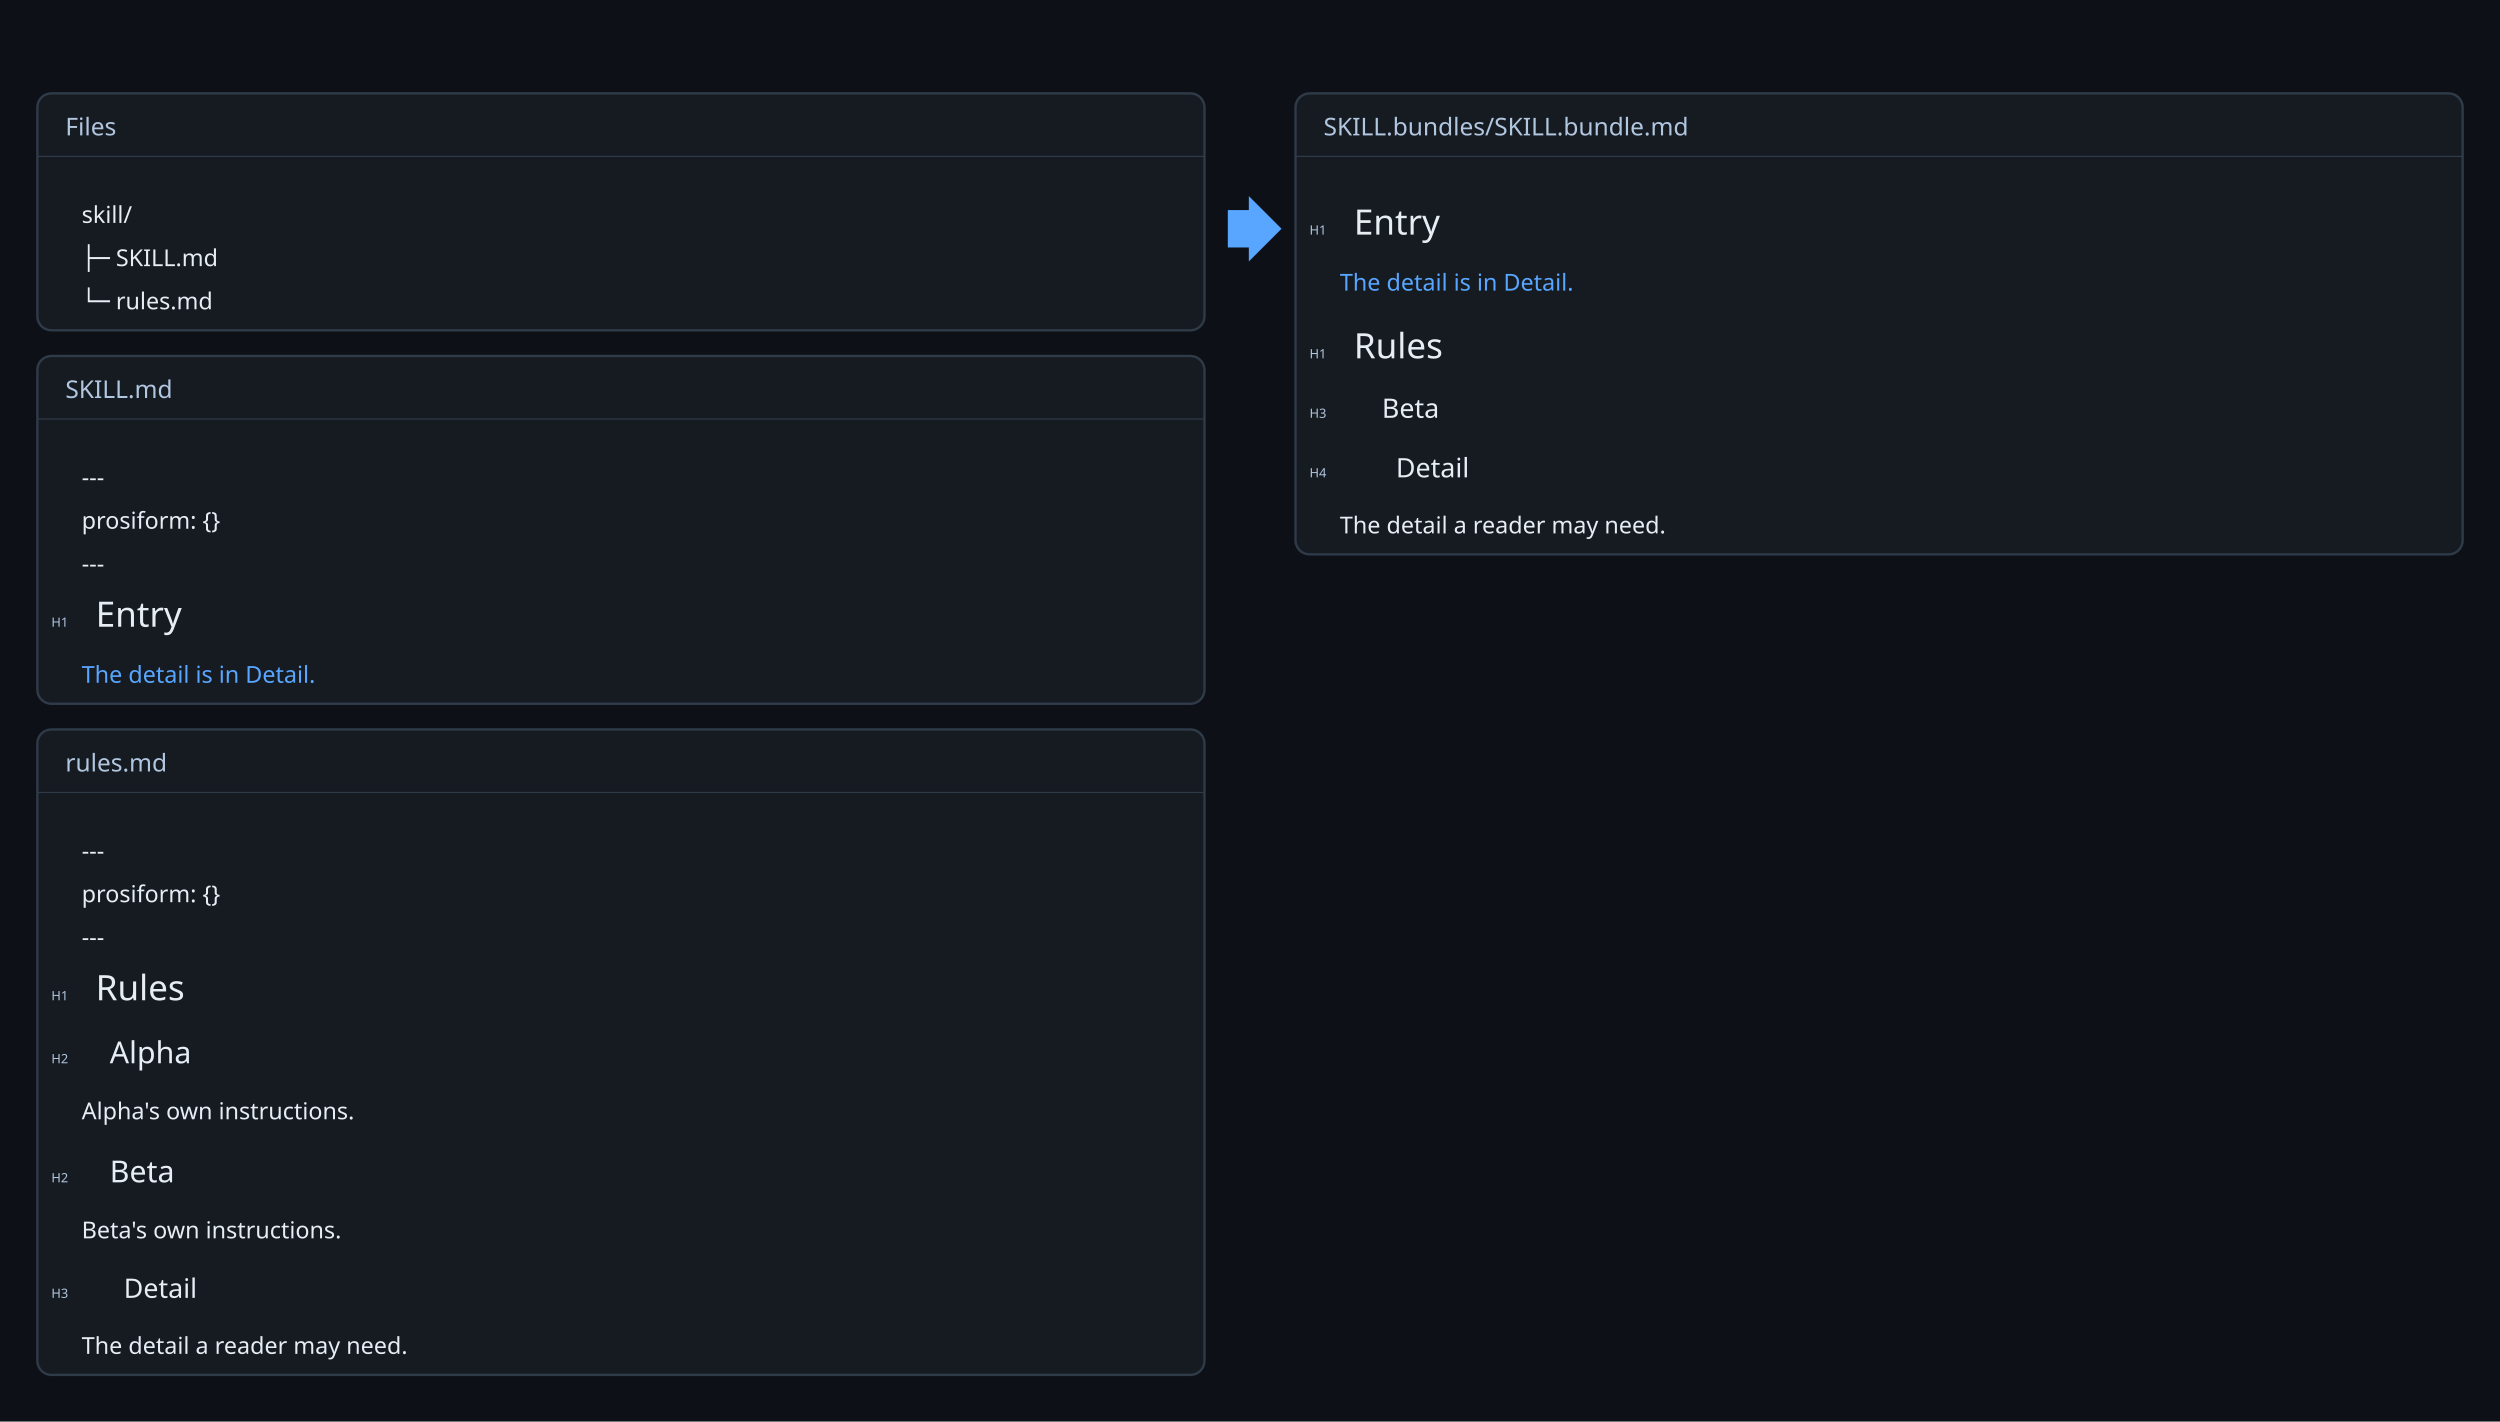
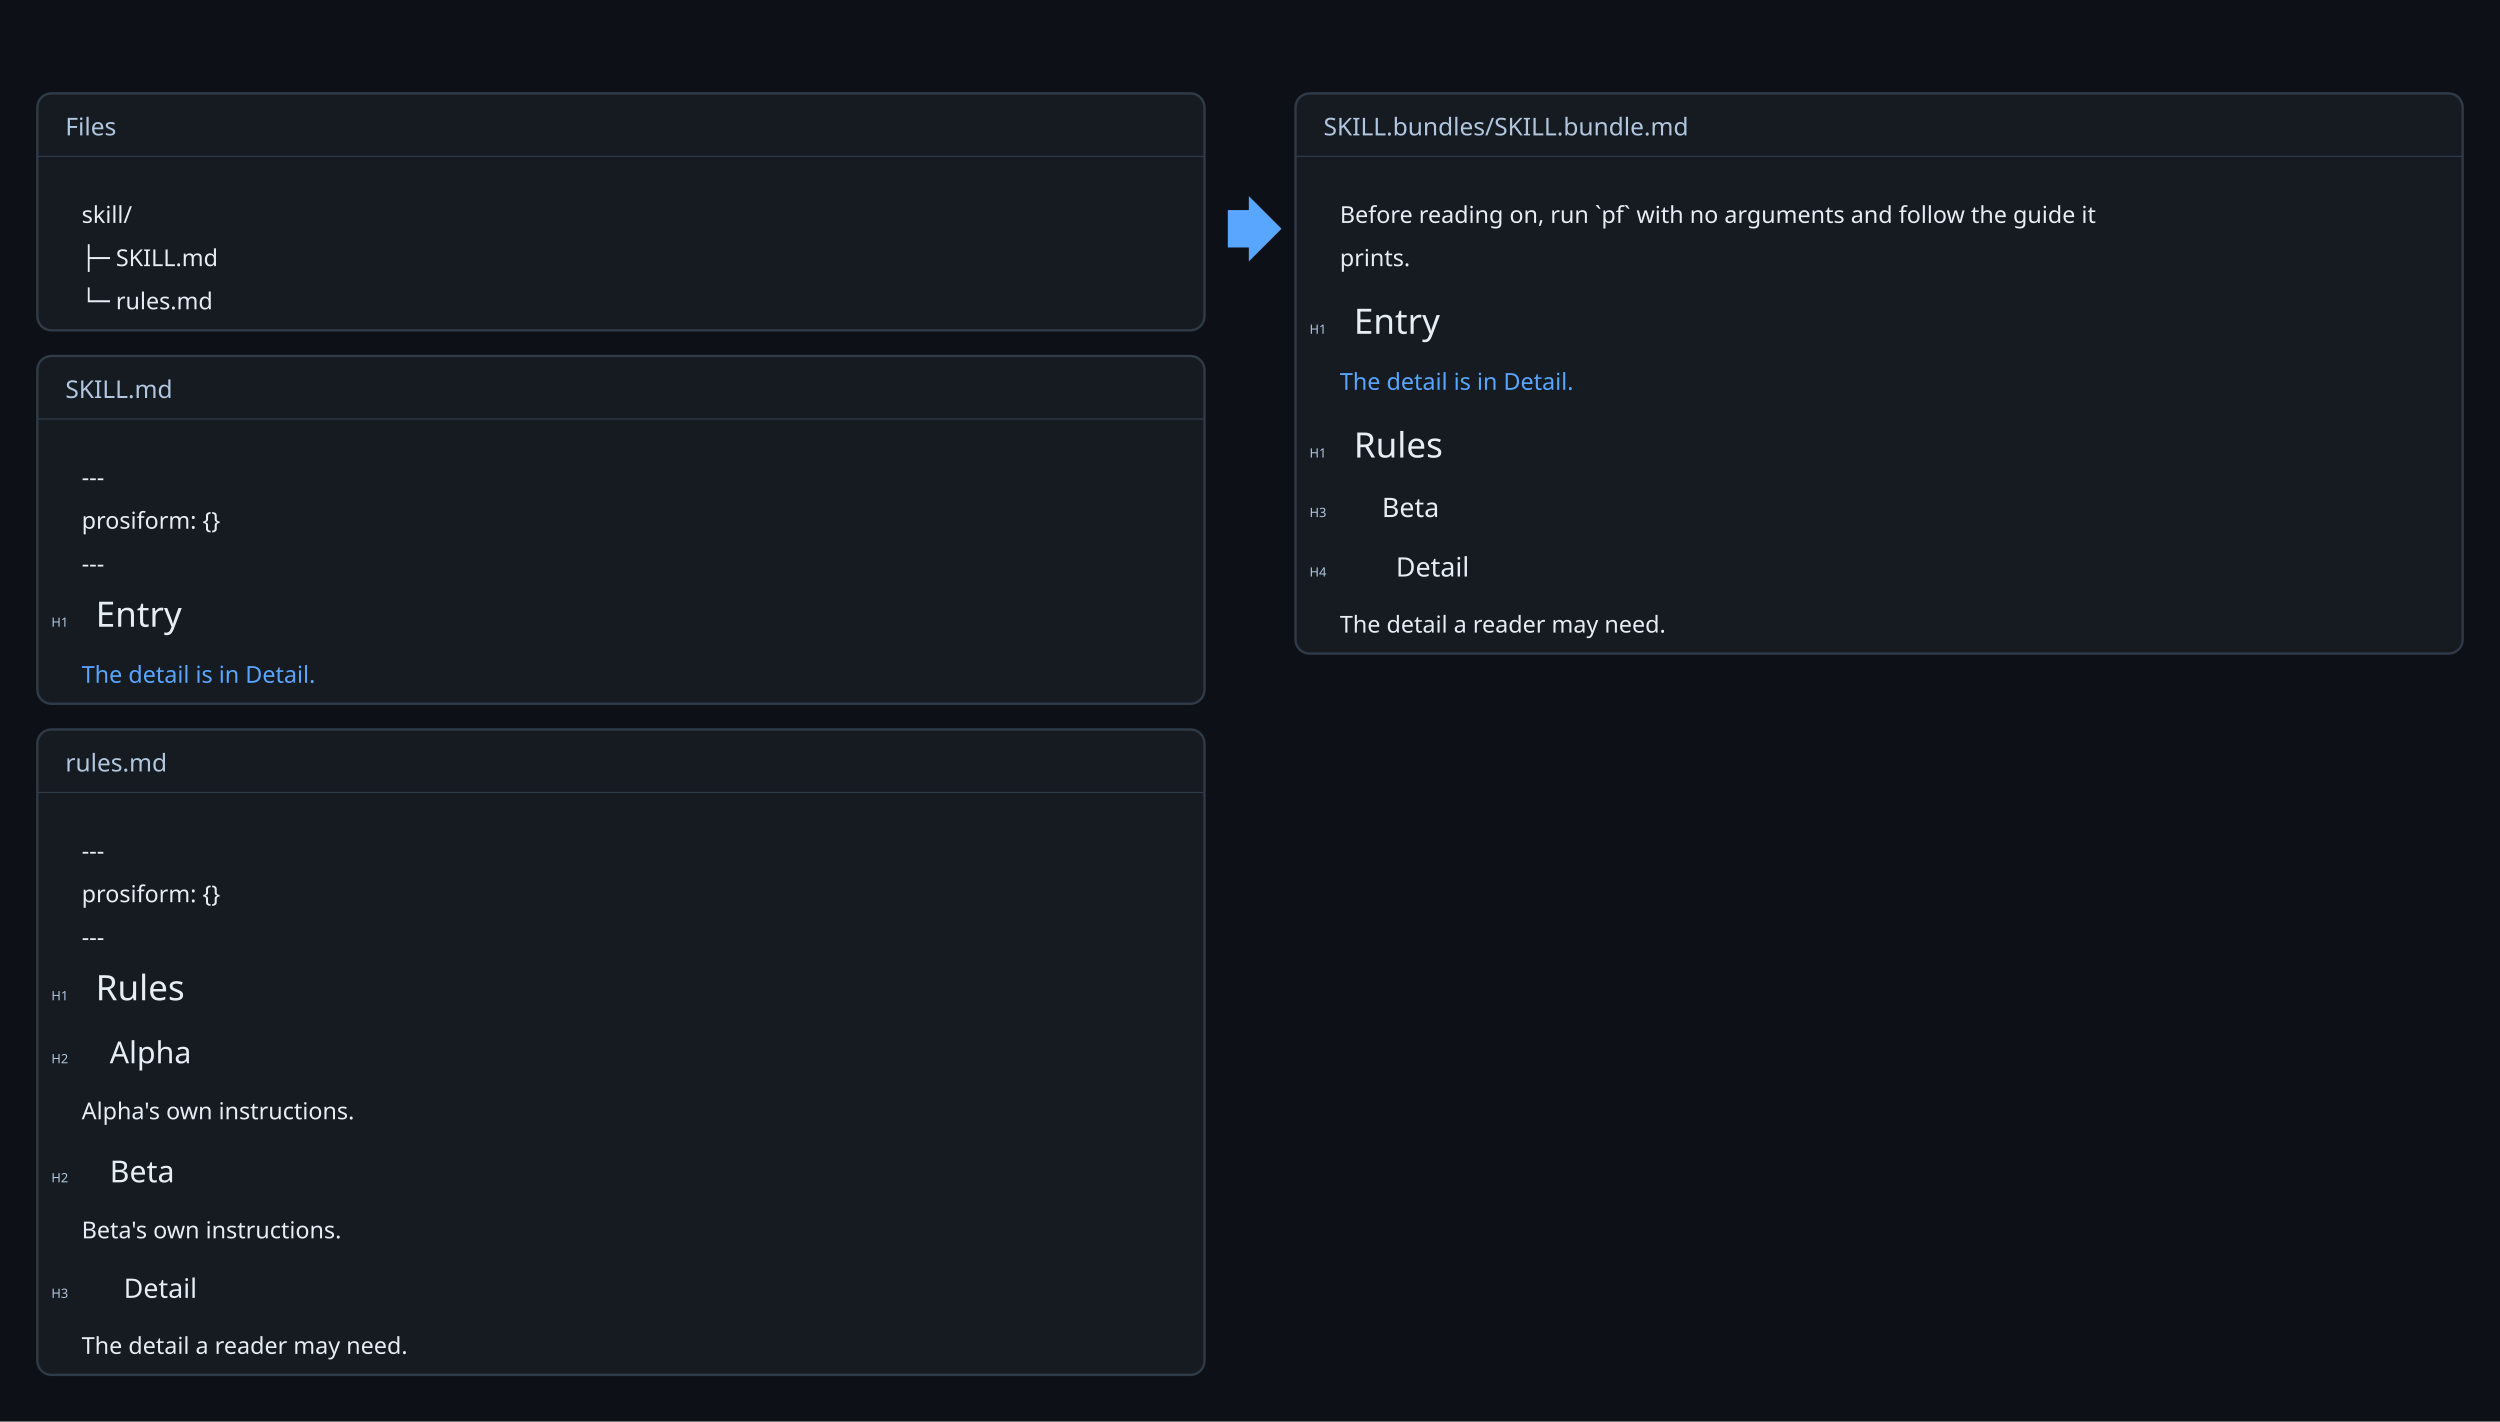
<svg xmlns="http://www.w3.org/2000/svg" width="2142" height="1218" viewBox="0 0 2142 1218" role="img" aria-labelledby="title desc">
  <rect width="2142" height="1218" fill="#0d1117" />
  <g font-family="IBM Plex Mono" xml:space="preserve">
    <rect x="32" y="80" width="1000" height="203" rx="12" fill="#161b22" stroke="#303b49" stroke-width="2" />
    <text x="56" y="116" font-size="21" fill="#b1c6df" font-weight="400">Files</text>
    <path d="M32 134 H1032" stroke="#303b49" />
    <text x="70" y="191" font-size="20" fill="#e6edf3" font-weight="400">skill/</text>
    <text x="70" y="228" font-size="20" fill="#e6edf3" font-weight="400">├─ SKILL.md</text>
    <text x="70" y="265" font-size="20" fill="#e6edf3" font-weight="400">└─ rules.md</text>
    <rect x="32" y="305" width="1000" height="298" rx="12" fill="#161b22" stroke="#303b49" stroke-width="2" />
    <text x="56" y="341" font-size="21" fill="#b1c6df" font-weight="400">SKILL.md</text>
    <path d="M32 359 H1032" stroke="#303b49" />
    <text x="70" y="416" font-size="20" fill="#e6edf3" font-weight="400">---</text>
    <text x="70" y="453" font-size="20" fill="#e6edf3" font-weight="400">prosiform: {}</text>
    <text x="70" y="490" font-size="20" fill="#e6edf3" font-weight="400">---</text>
    <text x="44" y="537" font-size="11" fill="#b1c6df" font-weight="400">H1</text>
    <text x="82" y="537" font-size="30" fill="#e6edf3" font-weight="500">Entry</text>
    <text x="70" y="585" font-size="20" fill="#58a6ff" font-weight="400">The detail is in Detail.</text>
    <rect x="32" y="625" width="1000" height="553" rx="12" fill="#161b22" stroke="#303b49" stroke-width="2" />
    <text x="56" y="661" font-size="21" fill="#b1c6df" font-weight="400">rules.md</text>
    <path d="M32 679 H1032" stroke="#303b49" />
    <text x="70" y="736" font-size="20" fill="#e6edf3" font-weight="400">---</text>
    <text x="70" y="773" font-size="20" fill="#e6edf3" font-weight="400">prosiform: {}</text>
    <text x="70" y="810" font-size="20" fill="#e6edf3" font-weight="400">---</text>
    <text x="44" y="857" font-size="11" fill="#b1c6df" font-weight="400">H1</text>
    <text x="82" y="857" font-size="30" fill="#e6edf3" font-weight="500">Rules</text>
    <text x="44" y="911" font-size="11" fill="#b1c6df" font-weight="400">H2</text>
    <text x="94" y="911" font-size="26" fill="#e6edf3" font-weight="500">Alpha</text>
    <text x="70" y="959" font-size="20" fill="#e6edf3" font-weight="400">Alpha's own instructions.</text>
    <text x="44" y="1013" font-size="11" fill="#b1c6df" font-weight="400">H2</text>
    <text x="94" y="1013" font-size="26" fill="#e6edf3" font-weight="500">Beta</text>
    <text x="70" y="1061" font-size="20" fill="#e6edf3" font-weight="400">Beta's own instructions.</text>
    <text x="44" y="1112" font-size="11" fill="#b1c6df" font-weight="400">H3</text>
    <text x="106" y="1112" font-size="23" fill="#e6edf3" font-weight="500">Detail</text>
    <text x="70" y="1160" font-size="20" fill="#e6edf3" font-weight="400">The detail a reader may need.</text>
-     <rect x="1110" y="80" width="1000" height="395" rx="12" fill="#161b22" stroke="#303b49" stroke-width="2" />
+     <rect x="1110" y="80" width="1000" height="480" rx="12" fill="#161b22" stroke="#303b49" stroke-width="2" />
    <text x="1134" y="116" font-size="21" fill="#b1c6df" font-weight="400">SKILL.bundles/SKILL.bundle.md</text>
    <path d="M1110 134 H2110" stroke="#303b49" />
-     <text x="1122" y="201" font-size="11" fill="#b1c6df" font-weight="400">H1</text>
-     <text x="1160" y="201" font-size="30" fill="#e6edf3" font-weight="500">Entry</text>
-     <text x="1148" y="249" font-size="20" fill="#58a6ff" font-weight="400">The detail is in Detail.</text>
-     <text x="1122" y="307" font-size="11" fill="#b1c6df" font-weight="400">H1</text>
-     <text x="1160" y="307" font-size="30" fill="#e6edf3" font-weight="500">Rules</text>
-     <text x="1122" y="358" font-size="11" fill="#b1c6df" font-weight="400">H3</text>
-     <text x="1184" y="358" font-size="23" fill="#e6edf3" font-weight="500">Beta</text>
-     <text x="1122" y="409" font-size="11" fill="#b1c6df" font-weight="400">H4</text>
-     <text x="1196" y="409" font-size="23" fill="#e6edf3" font-weight="500">Detail</text>
-     <text x="1148" y="457" font-size="20" fill="#e6edf3" font-weight="400">The detail a reader may need.</text>
+     <text x="1148" y="191" font-size="20" fill="#e6edf3" font-weight="400">Before reading on, run `pf` with no arguments and follow the guide it</text>
+     <text x="1148" y="228" font-size="20" fill="#e6edf3" font-weight="400">prints.</text>
+     <text x="1122" y="286" font-size="11" fill="#b1c6df" font-weight="400">H1</text>
+     <text x="1160" y="286" font-size="30" fill="#e6edf3" font-weight="500">Entry</text>
+     <text x="1148" y="334" font-size="20" fill="#58a6ff" font-weight="400">The detail is in Detail.</text>
+     <text x="1122" y="392" font-size="11" fill="#b1c6df" font-weight="400">H1</text>
+     <text x="1160" y="392" font-size="30" fill="#e6edf3" font-weight="500">Rules</text>
+     <text x="1122" y="443" font-size="11" fill="#b1c6df" font-weight="400">H3</text>
+     <text x="1184" y="443" font-size="23" fill="#e6edf3" font-weight="500">Beta</text>
+     <text x="1122" y="494" font-size="11" fill="#b1c6df" font-weight="400">H4</text>
+     <text x="1196" y="494" font-size="23" fill="#e6edf3" font-weight="500">Detail</text>
+     <text x="1148" y="542" font-size="20" fill="#e6edf3" font-weight="400">The detail a reader may need.</text>
    <path d="M1052 180 H1070 V168 L1098 196 L1070 224 V212 H1052Z" fill="#58a6ff" />
  </g>
</svg>
